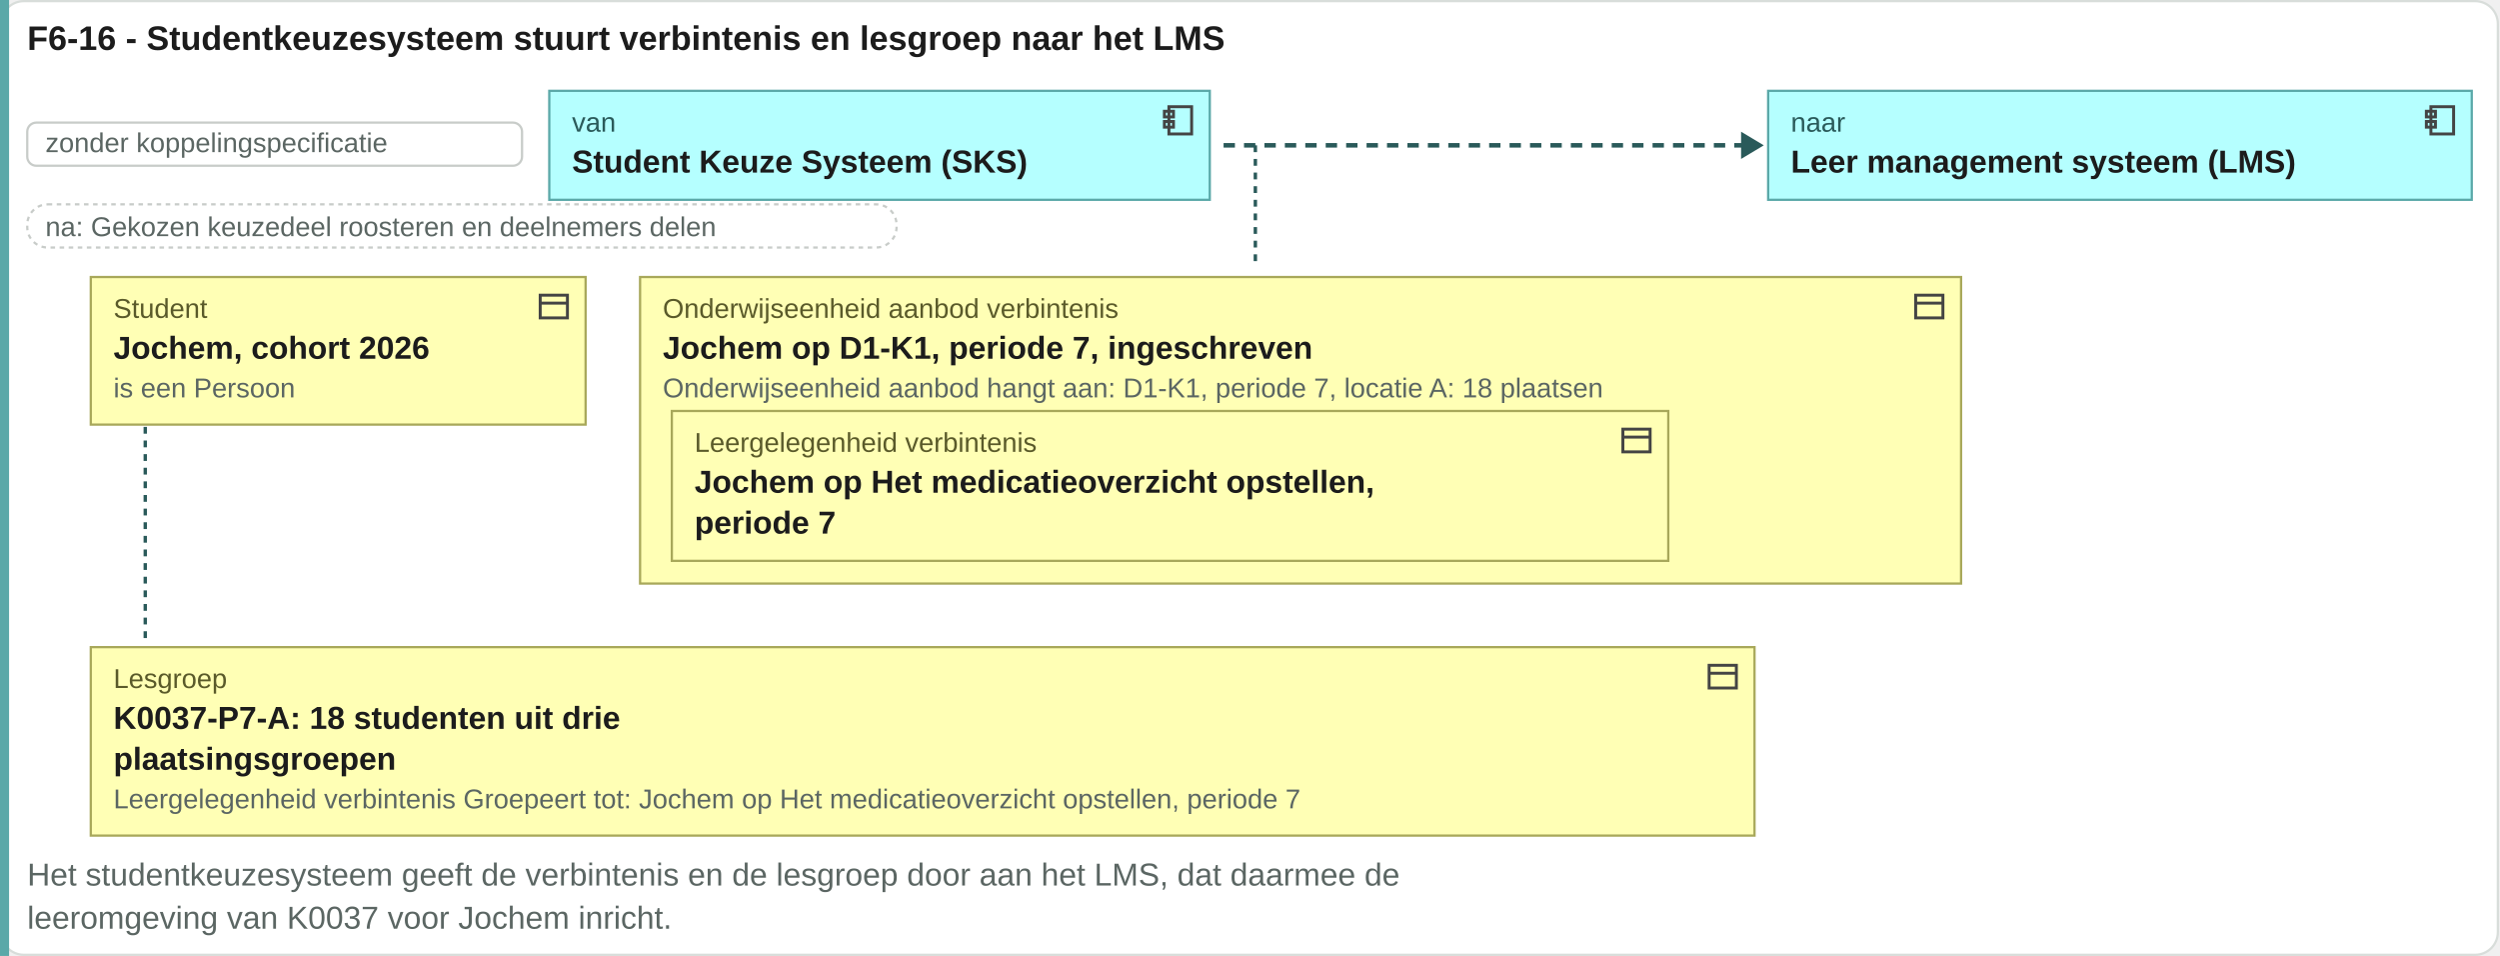
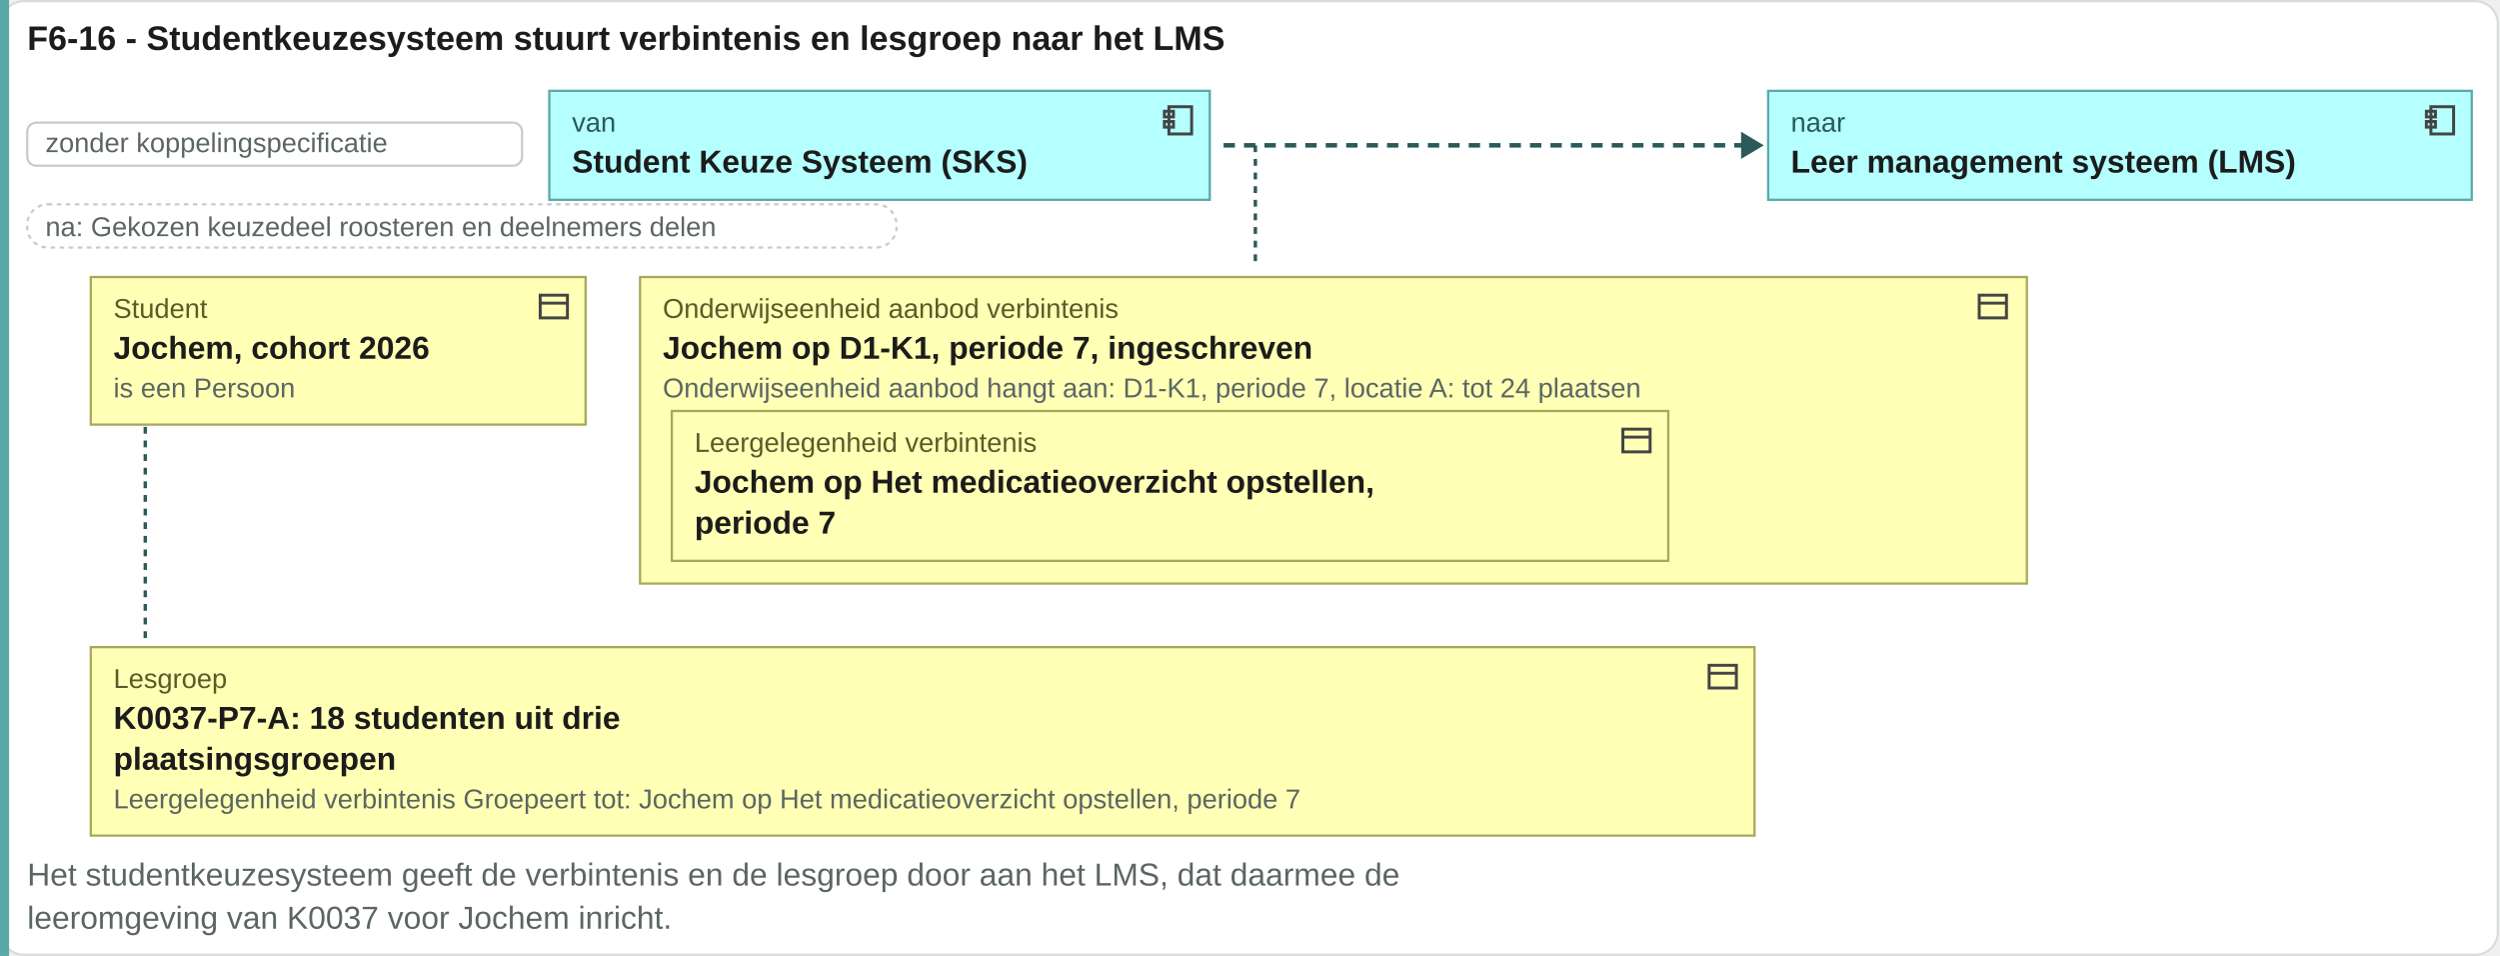
<svg xmlns="http://www.w3.org/2000/svg" viewBox="0 0 1101 421" width="1101" height="421">
  <rect x="0.5" y="0.5" width="1100" height="420" rx="10" fill="#ffffff" stroke="#d8ddda" />
  <text x="12" y="22" font-family="Arial, Helvetica, sans-serif" font-size="15" font-weight="bold" fill="#1c1c1c" text-anchor="start">F6-16 - Studentkeuzesysteem stuurt verbintenis en lesgroep naar het LMS</text>
  <rect x="0" y="0" width="4" height="421" fill="#5aa8a8" />
  <rect x="12" y="54" width="218" height="19" rx="4" fill="#ffffff" stroke="#c8ccc9" />
  <text x="20" y="67" font-family="Arial, Helvetica, sans-serif" font-size="12" fill="#5b6663" text-anchor="start">zonder koppelingspecificatie</text>
  <rect x="242" y="40" width="291" height="48" rx="0" fill="#b5ffff" stroke="#5aa8a8" />
  <g transform="translate(511,45)" fill="none" stroke="#444" stroke-width="1.3">
    <rect x="4" y="2" width="10" height="12" />
    <rect x="2" y="4" width="4" height="2.5" />
    <rect x="2" y="8.5" width="4" height="2.5" />
  </g>
  <text x="252" y="58" font-family="Arial, Helvetica, sans-serif" font-size="12" fill="#2a5a5a" text-anchor="start">van</text>
  <text x="252" y="76" font-family="Arial, Helvetica, sans-serif" font-size="14" font-weight="bold" fill="#1c1c1c" text-anchor="start">Student Keuze Systeem (SKS)</text>
  <path d="M539.08 64H769.08" stroke="#2a5a5a" stroke-width="2" stroke-dasharray="5 4" />
  <path d="M767.08 58l10 6-10 6z" fill="#2a5a5a" />
  <rect x="779" y="40" width="310" height="48" rx="0" fill="#b5ffff" stroke="#5aa8a8" />
  <g transform="translate(1067,45)" fill="none" stroke="#444" stroke-width="1.3">
    <rect x="4" y="2" width="10" height="12" />
    <rect x="2" y="4" width="4" height="2.5" />
    <rect x="2" y="8.5" width="4" height="2.5" />
  </g>
  <text x="789" y="58" font-family="Arial, Helvetica, sans-serif" font-size="12" fill="#2a5a5a" text-anchor="start">naar</text>
  <text x="789" y="76" font-family="Arial, Helvetica, sans-serif" font-size="14" font-weight="bold" fill="#1c1c1c" text-anchor="start">Leer management systeem (LMS)</text>
  <rect x="12" y="90" width="383" height="19" rx="9" fill="#ffffff" stroke="#c8ccc9" stroke-dasharray="2 2" />
  <text x="20" y="104" font-family="Arial, Helvetica, sans-serif" font-size="12" fill="#5b6663" text-anchor="start">na: Gekozen keuzedeel roosteren en deelnemers delen</text>
  <path d="M553.08 64V118" stroke="#2a5a5a" stroke-width="1.5" stroke-dasharray="3 3" />
  <path d="M64 122V281" stroke="#2a5a5a" stroke-width="1.5" stroke-dasharray="3 3" />
  <rect x="40" y="122" width="218" height="65" rx="0" fill="#ffffb5" stroke="#a8a85a" />
  <g transform="translate(236,127)" fill="none" stroke="#444" stroke-width="1.3">
    <rect x="2" y="3" width="12" height="10" />
    <path d="M2 6.5h12" />
  </g>
  <text x="50" y="140" font-family="Arial, Helvetica, sans-serif" font-size="12" fill="#5a5a2a" text-anchor="start">Student</text>
  <text x="50" y="158" font-family="Arial, Helvetica, sans-serif" font-size="14" font-weight="bold" fill="#1c1c1c" text-anchor="start">Jochem, cohort 2026</text>
  <text x="50" y="175" font-family="Arial, Helvetica, sans-serif" font-size="12" fill="#5b6663" text-anchor="start">is een Persoon</text>
-   <rect x="282" y="122" width="582" height="135" rx="0" fill="#ffffb5" stroke="#a8a85a" />
-   <g transform="translate(842,127)" fill="none" stroke="#444" stroke-width="1.3">
+   <rect x="282" y="122" width="611" height="135" rx="0" fill="#ffffb5" stroke="#a8a85a" />
+   <g transform="translate(870,127)" fill="none" stroke="#444" stroke-width="1.3">
    <rect x="2" y="3" width="12" height="10" />
    <path d="M2 6.5h12" />
  </g>
  <text x="292" y="140" font-family="Arial, Helvetica, sans-serif" font-size="12" fill="#5a5a2a" text-anchor="start">Onderwijseenheid aanbod verbintenis</text>
  <rect x="296" y="181" width="439" height="66" rx="0" fill="#ffffb5" stroke="#a8a85a" />
  <g transform="translate(713,186)" fill="none" stroke="#444" stroke-width="1.3">
    <rect x="2" y="3" width="12" height="10" />
    <path d="M2 6.5h12" />
  </g>
  <text x="306" y="199" font-family="Arial, Helvetica, sans-serif" font-size="12" fill="#5a5a2a" text-anchor="start">Leergelegenheid verbintenis</text>
  <text x="306" y="217" font-family="Arial, Helvetica, sans-serif" font-size="14" font-weight="bold" fill="#1c1c1c" text-anchor="start">Jochem op Het medicatieoverzicht opstellen,</text>
  <text x="306" y="235" font-family="Arial, Helvetica, sans-serif" font-size="14" font-weight="bold" fill="#1c1c1c" text-anchor="start">periode 7</text>
  <text x="292" y="158" font-family="Arial, Helvetica, sans-serif" font-size="14" font-weight="bold" fill="#1c1c1c" text-anchor="start">Jochem op D1-K1, periode 7, ingeschreven</text>
-   <text x="292" y="175" font-family="Arial, Helvetica, sans-serif" font-size="12" fill="#5b6663" text-anchor="start">Onderwijseenheid aanbod hangt aan: D1-K1, periode 7, locatie A: 18 plaatsen</text>
+   <text x="292" y="175" font-family="Arial, Helvetica, sans-serif" font-size="12" fill="#5b6663" text-anchor="start">Onderwijseenheid aanbod hangt aan: D1-K1, periode 7, locatie A: tot 24 plaatsen</text>
  <rect x="40" y="285" width="733" height="83" rx="0" fill="#ffffb5" stroke="#a8a85a" />
  <g transform="translate(751,290)" fill="none" stroke="#444" stroke-width="1.3">
    <rect x="2" y="3" width="12" height="10" />
    <path d="M2 6.5h12" />
  </g>
  <text x="50" y="303" font-family="Arial, Helvetica, sans-serif" font-size="12" fill="#5a5a2a" text-anchor="start">Lesgroep</text>
  <text x="50" y="321" font-family="Arial, Helvetica, sans-serif" font-size="14" font-weight="bold" fill="#1c1c1c" text-anchor="start">K0037-P7-A: 18 studenten uit drie</text>
  <text x="50" y="339" font-family="Arial, Helvetica, sans-serif" font-size="14" font-weight="bold" fill="#1c1c1c" text-anchor="start">plaatsingsgroepen</text>
  <text x="50" y="356" font-family="Arial, Helvetica, sans-serif" font-size="12" fill="#5b6663" text-anchor="start">Leergelegenheid verbintenis Groepeert tot: Jochem op Het medicatieoverzicht opstellen, periode 7</text>
  <text x="12" y="390" font-family="Arial, Helvetica, sans-serif" font-size="14" fill="#5b6663" text-anchor="start">Het studentkeuzesysteem geeft de verbintenis en de lesgroep door aan het LMS, dat daarmee de</text>
  <text x="12" y="409" font-family="Arial, Helvetica, sans-serif" font-size="14" fill="#5b6663" text-anchor="start">leeromgeving van K0037 voor Jochem inricht.</text>
</svg>
